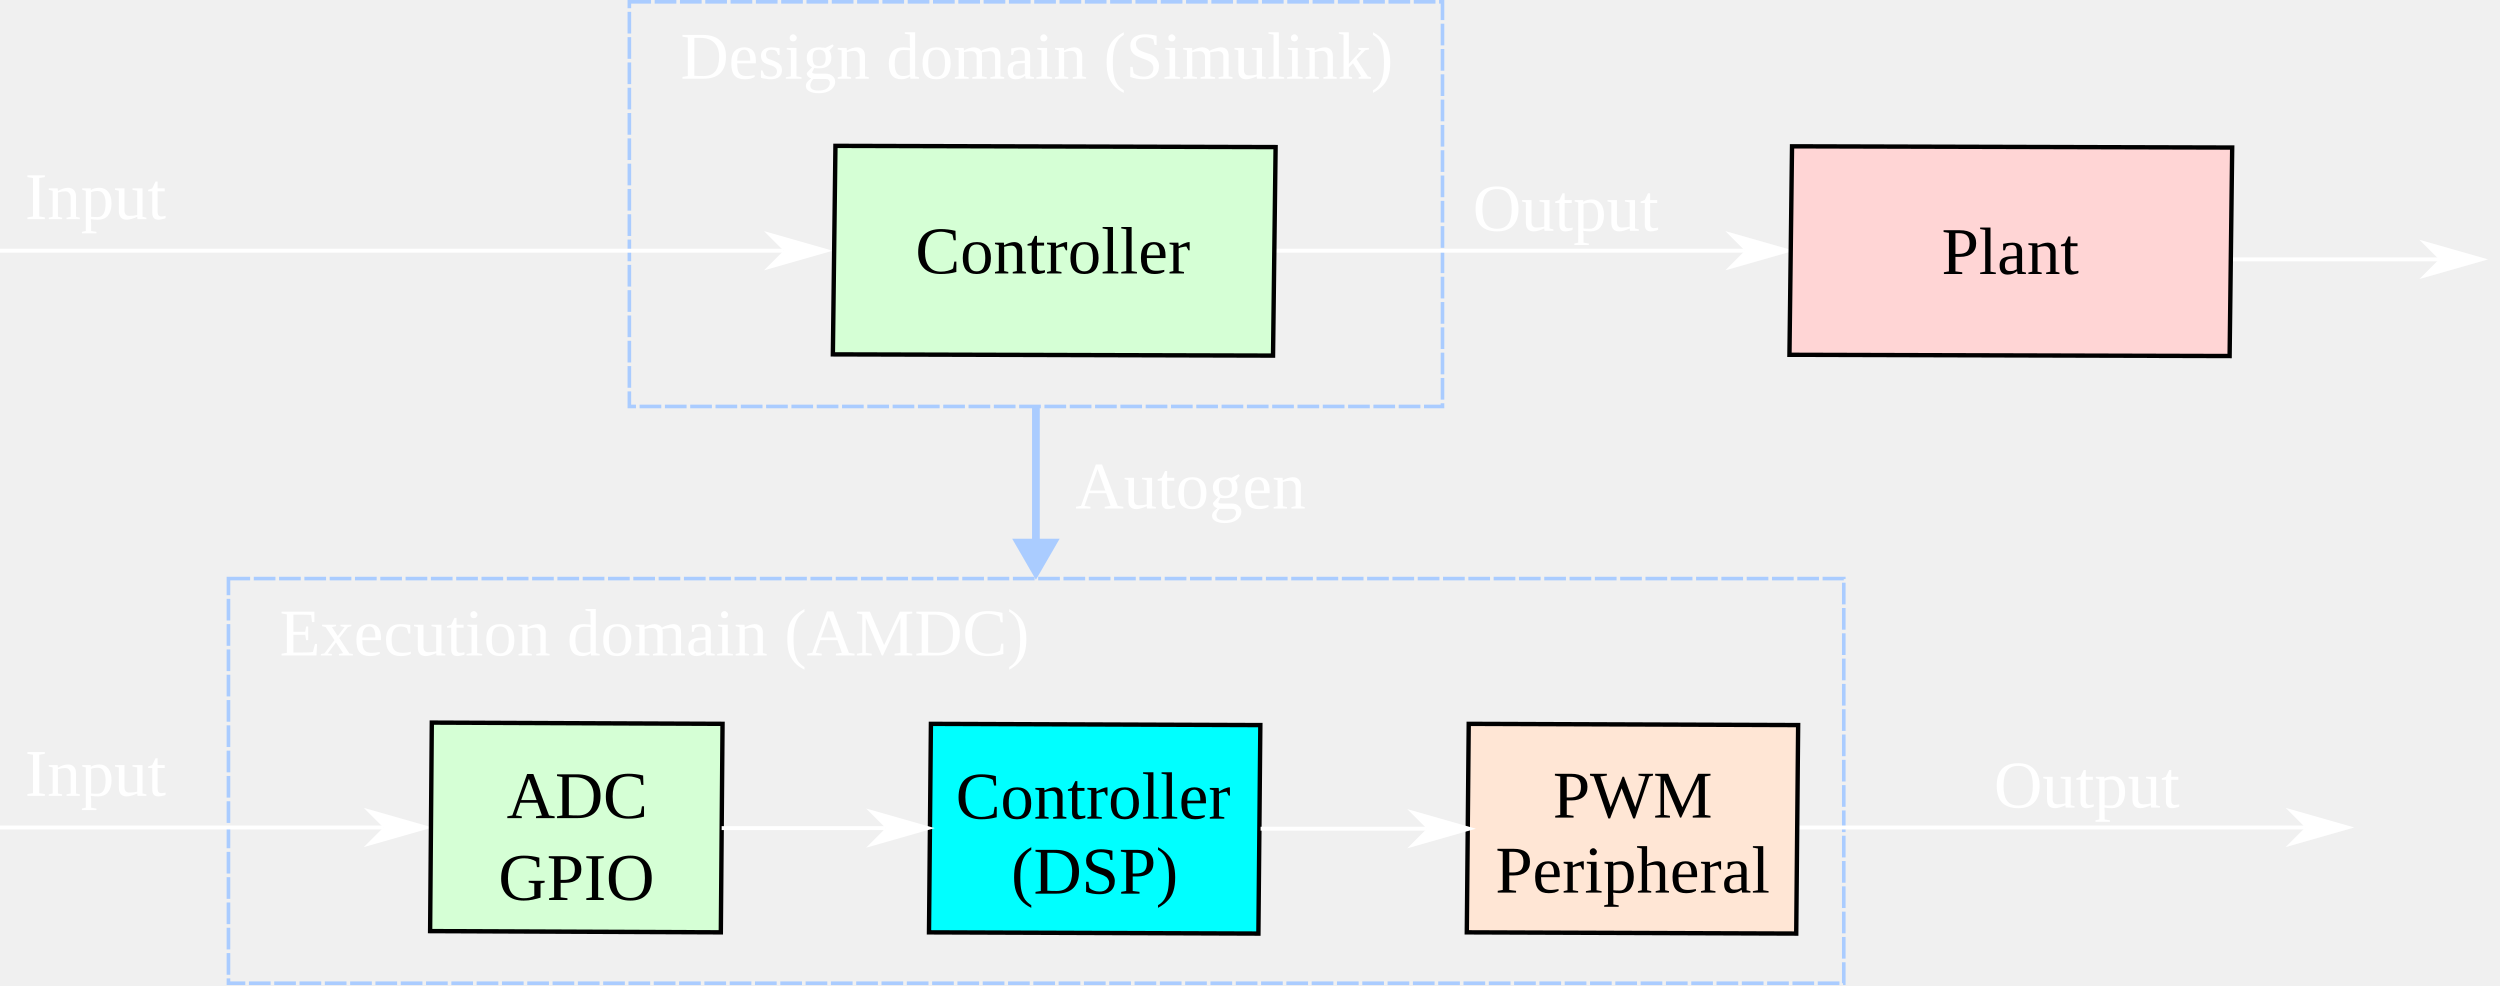
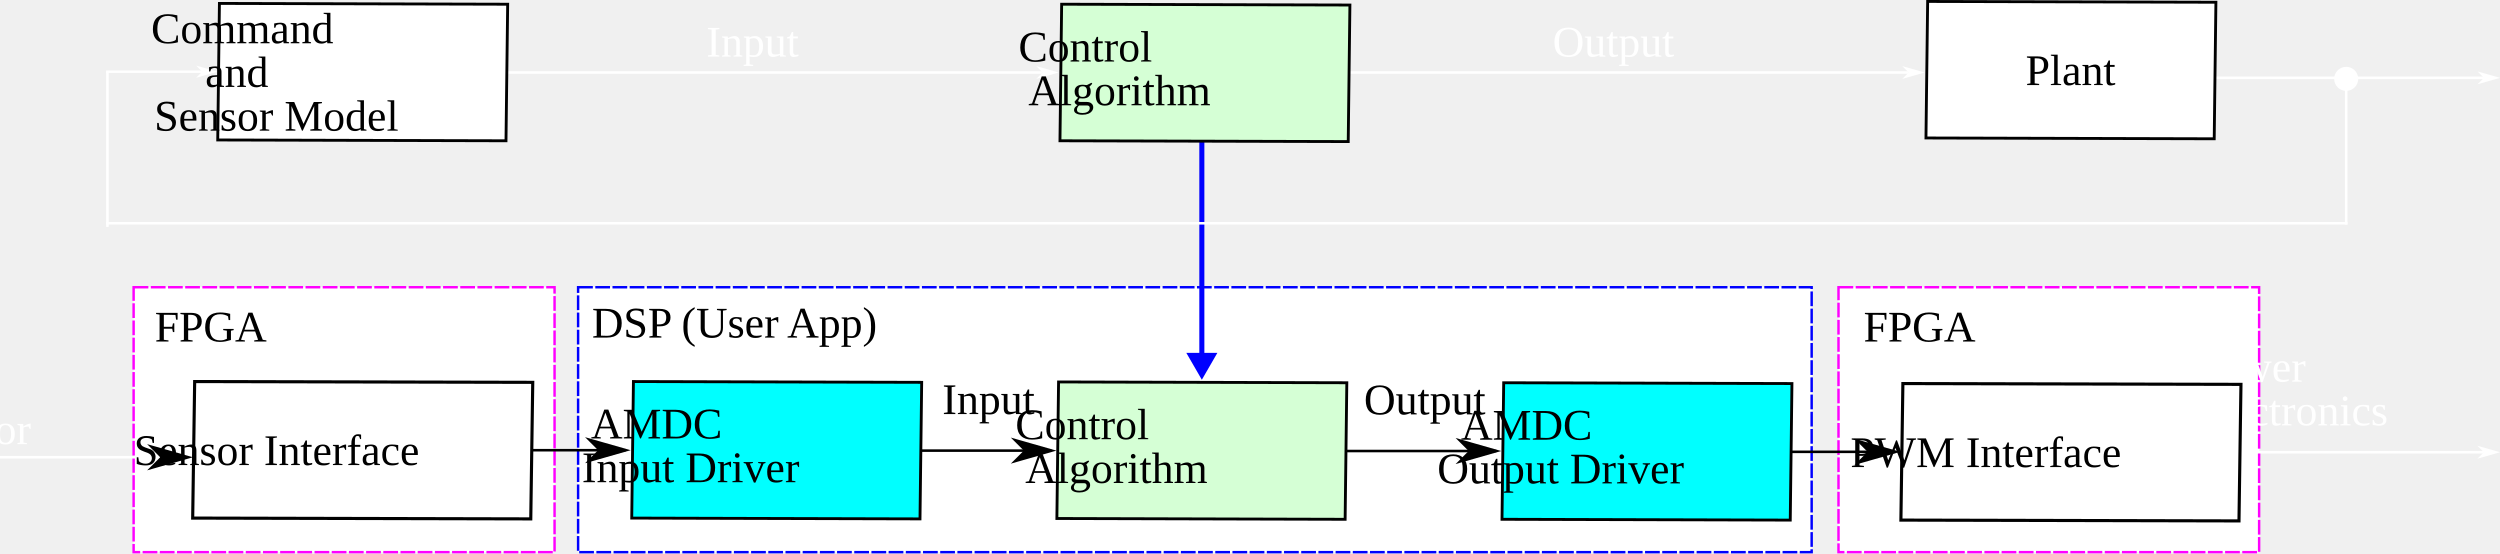
- <svg xmlns="http://www.w3.org/2000/svg" width="131.996mm" height="52.008mm" viewBox="0 0 131.996 52.008" version="1.1" id="svg8">
+ <svg xmlns="http://www.w3.org/2000/svg" width="201.557mm" height="44.615mm" viewBox="0 0 201.557 44.615" version="1.1" id="svg8">
  <defs id="defs2">
-     <marker style="overflow:visible" id="marker1" refX="0" refY="0" orient="auto-start-reverse" markerWidth="2" markerHeight="2" viewBox="0 0 1 1" preserveAspectRatio="xMidYMid">
+     <marker style="overflow:visible" id="marker5" refX="0" refY="0" orient="auto-start-reverse" markerWidth="1" markerHeight="1" viewBox="0 0 1 1" preserveAspectRatio="xMidYMid">
+       <path style="fill:context-stroke;fill-rule:evenodd;stroke:none" d="M 0,0 5,-5 -12.5,0 5,5 Z" transform="scale(-0.5)" id="path5" />
+     </marker>
+     <marker style="overflow:visible" id="marker4" refX="0" refY="0" orient="auto-start-reverse" markerWidth="1" markerHeight="1" viewBox="0 0 1 1" preserveAspectRatio="xMidYMid">
+       <path style="fill:context-stroke;fill-rule:evenodd;stroke:none" d="M 0,0 5,-5 -12.5,0 5,5 Z" transform="scale(-0.5)" id="path4" />
+     </marker>
+     <marker style="overflow:visible" id="marker3" refX="0" refY="0" orient="auto-start-reverse" markerWidth="1" markerHeight="1" viewBox="0 0 1 1" preserveAspectRatio="xMidYMid">
+       <path style="fill:context-stroke;fill-rule:evenodd;stroke:none" d="M 0,0 5,-5 -12.5,0 5,5 Z" transform="scale(-0.5)" id="path3" />
+     </marker>
+     <marker style="overflow:visible" id="marker1" refX="0" refY="0" orient="auto-start-reverse" markerWidth="1" markerHeight="1" viewBox="0 0 1 1" preserveAspectRatio="xMidYMid">
      <path style="fill:context-stroke;fill-rule:evenodd;stroke:none" d="M 0,0 5,-5 -12.5,0 5,5 Z" transform="scale(-0.5)" id="path1" />
    </marker>
-     <marker style="overflow:visible" id="DartArrow" refX="0" refY="0" orient="auto-start-reverse" markerWidth="2" markerHeight="2" viewBox="0 0 1 1" preserveAspectRatio="xMidYMid">
+     <marker style="overflow:visible" id="DartArrow" refX="0" refY="0" orient="auto-start-reverse" markerWidth="1" markerHeight="1" viewBox="0 0 1 1" preserveAspectRatio="xMidYMid">
      <path style="fill:context-stroke;fill-rule:evenodd;stroke:none" d="M 0,0 5,-5 -12.5,0 5,5 Z" transform="scale(-0.5)" id="path6" />
    </marker>
    <marker style="overflow:visible" id="Triangle" refX="0" refY="0" orient="auto-start-reverse" markerWidth="1" markerHeight="1" viewBox="0 0 1 1" preserveAspectRatio="xMidYMid">
      <path transform="scale(0.5)" style="fill:context-stroke;fill-rule:evenodd;stroke:context-stroke;stroke-width:1pt" d="M 5.77,0 -2.88,5 V -5 Z" id="path135" />
    </marker>
+     <marker orient="auto" refY="0" refX="0" id="Arrow1Lend-1-9" style="overflow:visible">
+       <path id="path856-9-0" d="M 0,0 5,-5 -12.5,0 5,5 Z" style="fill:#000000;fill-opacity:1;fill-rule:evenodd;stroke:#000000;stroke-width:1pt;stroke-opacity:1" transform="matrix(-0.8,0,0,-0.8,-10,0)" />
+     </marker>
+     <marker orient="auto" refY="0" refX="0" id="Arrow1Lend-5-5" style="overflow:visible">
+       <path id="path856-0-9" d="M 0,0 5,-5 -12.5,0 5,5 Z" style="fill:#000000;fill-opacity:1;fill-rule:evenodd;stroke:#000000;stroke-width:1pt;stroke-opacity:1" transform="matrix(-0.8,0,0,-0.8,-10,0)" />
+     </marker>
+     <marker orient="auto" refY="0" refX="0" id="Arrow1Lend-5-5-7" style="overflow:visible">
+       <path id="path856-0-9-5" d="M 0,0 5,-5 -12.5,0 5,5 Z" style="fill:#000000;fill-opacity:1;fill-rule:evenodd;stroke:#000000;stroke-width:1pt;stroke-opacity:1" transform="matrix(-0.8,0,0,-0.8,-10,0)" />
+     </marker>
+     <marker orient="auto" refY="0" refX="0" id="Arrow1Lend-8" style="overflow:visible">
+       <path id="path856-7" d="M 0,0 5,-5 -12.5,0 5,5 Z" style="fill:#000000;fill-opacity:1;fill-rule:evenodd;stroke:#000000;stroke-width:1pt;stroke-opacity:1" transform="matrix(-0.8,0,0,-0.8,-10,0)" />
+     </marker>
+     <marker orient="auto" refY="0" refX="0" id="Arrow1Lend-8-7-4" style="overflow:visible">
+       <path id="path856-7-7-8" d="M 0,0 5,-5 -12.5,0 5,5 Z" style="fill:#000000;fill-opacity:1;fill-rule:evenodd;stroke:#000000;stroke-width:1pt;stroke-opacity:1" transform="matrix(-0.8,0,0,-0.8,-10,0)" />
+     </marker>
  </defs>
-   <g id="layer1" transform="translate(3.357228,-14.76235)">
-     <rect id="rect10-1" width="42.932" height="21.365" x="29.872" y="14.858" style="fill:none;stroke:#aaccff;stroke-width:0.191;stroke-miterlimit:4;stroke-dasharray:1.145, 0.191;stroke-dashoffset:0" />
-     <path style="fill:#ffffff;stroke:#ffffff;stroke-width:0.207;stroke-linecap:butt;stroke-linejoin:miter;stroke-miterlimit:4;stroke-dasharray:none;stroke-opacity:1;marker-end:url(#marker1)" d="M 63.923,28 H 88.773" id="path46" />
-     <path style="fill:#ffffff;stroke:#ffffff;stroke-width:0.207;stroke-linecap:butt;stroke-linejoin:miter;stroke-miterlimit:4;stroke-dasharray:none;stroke-opacity:1;marker-end:url(#marker1)" d="m 114.079,28.458 h 11.341" id="path46-8" />
-     <path style="fill:#ffffff;stroke:#ffffff;stroke-width:0.207;stroke-linecap:butt;stroke-linejoin:miter;stroke-miterlimit:4;stroke-dasharray:none;stroke-opacity:1;marker-end:url(#DartArrow)" d="M -3.357,28 H 38.016" id="path46-6" />
-     <text xml:space="preserve" style="font-style:normal;font-weight:normal;font-size:10.583px;line-height:1.25;font-family:sans-serif;letter-spacing:0px;word-spacing:0px;fill:#ffffff;fill-opacity:1;stroke:none;stroke-width:0.265" x="32.566" y="18.918" id="text1263">
-       <tspan id="tspan1261" x="32.566" y="18.918" style="font-style:normal;font-variant:normal;font-weight:normal;font-stretch:normal;font-size:3.528px;font-family:'Times New Roman';-inkscape-font-specification:'Times New Roman, Normal';font-variant-ligatures:normal;font-variant-caps:normal;font-variant-numeric:normal;font-variant-east-asian:normal;stroke-width:0.265;fill:#ffffff">Design domain (Simulink)</tspan>
+   <g id="layer1" transform="translate(45.31512,-22.15494)">
+     <path style="fill:none;stroke:#ffffff;stroke-width:0.206;stroke-linecap:butt;stroke-linejoin:miter;stroke-miterlimit:4;stroke-dasharray:none;stroke-opacity:1;marker-end:url(#marker3)" d="M 63.451,28 H 108.565" id="path46" />
+     <path style="fill:none;stroke:#ffffff;stroke-width:0.206;stroke-linecap:butt;stroke-linejoin:miter;stroke-miterlimit:4;stroke-dasharray:none;stroke-opacity:1;marker-end:url(#marker4)" d="M -4.467,28 H 38.749" id="path46-3" />
+     <path style="fill:none;stroke:#ffffff;stroke-width:0.207;stroke-linecap:butt;stroke-linejoin:miter;stroke-miterlimit:4;stroke-dasharray:none;stroke-opacity:1;marker-end:url(#marker1)" d="m 133.261,28.431 h 21.684" id="path46-8" />
+     <path style="fill:none;stroke:#ffffff;stroke-width:0.207;stroke-linecap:butt;stroke-linejoin:miter;stroke-miterlimit:4;stroke-dasharray:none;stroke-opacity:1" d="M 143.841,29.351 V 40.259" id="path46-8-46" />
+     <path style="fill:none;stroke:#ffffff;stroke-width:0.207;stroke-linecap:butt;stroke-linejoin:miter;stroke-miterlimit:4;stroke-dasharray:none;stroke-opacity:1" d="M -36.655,27.935 V 40.448" id="path46-8-46-9" />
+     <path style="fill:none;stroke:#ffffff;stroke-width:0.196;stroke-linecap:butt;stroke-linejoin:miter;stroke-miterlimit:4;stroke-dasharray:none;stroke-opacity:1;marker-end:url(#marker5)" d="m -36.758,27.935 h 7.747" id="path46-8-6" />
+     <rect transform="matrix(-0.01235473,0.9999237,-0.9999961,-0.00280529,0,0)" y="-133.609" x="21.963" height="23.24" width="11.009" id="rect1587-0-2-0" style="fill:#ffffff;stroke:#000000;stroke-width:0.232;stroke-miterlimit:4;stroke-dasharray:none" />
+     <text xml:space="preserve" style="font-style:normal;font-weight:normal;font-size:10.583px;line-height:1.25;font-family:sans-serif;letter-spacing:0px;word-spacing:0px;fill:#000000;fill-opacity:1;stroke:none;stroke-width:0.265" x="117.991" y="29.016" id="text1263-1-8-2">
+       <tspan id="tspan1261-1-7-7" x="117.991" y="29.016" style="font-style:normal;font-variant:normal;font-weight:normal;font-stretch:normal;font-size:3.528px;font-family:'Times New Roman';-inkscape-font-specification:'Times New Roman, Normal';font-variant-ligatures:normal;font-variant-caps:normal;font-variant-numeric:normal;font-variant-east-asian:normal;stroke-width:0.265">Plant</tspan>
    </text>
-     <text xml:space="preserve" style="font-style:normal;font-weight:normal;font-size:10.583px;line-height:1.25;font-family:sans-serif;letter-spacing:0px;word-spacing:0px;fill:#ffffff;fill-opacity:1;stroke:none;stroke-width:0.265" x="-2.036" y="26.331" id="text1263-1">
-       <tspan id="tspan1261-1" x="-2.036" y="26.331" style="font-style:normal;font-variant:normal;font-weight:normal;font-stretch:normal;font-size:3.528px;font-family:'Times New Roman';-inkscape-font-specification:'Times New Roman, Normal';font-variant-ligatures:normal;font-variant-caps:normal;font-variant-numeric:normal;font-variant-east-asian:normal;stroke-width:0.265;fill:#ffffff">Input</tspan>
+     <text xml:space="preserve" style="font-style:normal;font-weight:normal;font-size:10.583px;line-height:1.25;font-family:sans-serif;letter-spacing:0px;word-spacing:0px;fill:#ffffff;fill-opacity:1;stroke:none;stroke-width:0.265" x="79.867" y="26.723" id="text1263-1-9">
+       <tspan id="tspan1261-1-3" x="79.867" y="26.723" style="font-style:normal;font-variant:normal;font-weight:normal;font-stretch:normal;font-size:3.528px;font-family:'Times New Roman';-inkscape-font-specification:'Times New Roman, Normal';font-variant-ligatures:normal;font-variant-caps:normal;font-variant-numeric:normal;font-variant-east-asian:normal;fill:#ffffff;fill-opacity:1;stroke-width:0.265">Output</tspan>
    </text>
-     <rect style="fill:#d5ffd5;stroke:#000000;stroke-width:0.232;stroke-miterlimit:4;stroke-dasharray:none" id="rect1587-0-2" width="11.01" height="23.24" x="22.35" y="-64.269" transform="matrix(-0.01235372,0.9999237,-0.9999961,-0.00280551,0,0)" />
-     <text xml:space="preserve" style="font-style:normal;font-weight:normal;font-size:10.583px;line-height:1.25;font-family:sans-serif;letter-spacing:0px;word-spacing:0px;fill:#000000;fill-opacity:1;stroke:none;stroke-width:0.265" x="44.979" y="29.198" id="text1263-1-8">
-       <tspan id="tspan1261-1-7" x="44.979" y="29.198" style="font-style:normal;font-variant:normal;font-weight:normal;font-stretch:normal;font-size:3.528px;font-family:'Times New Roman';-inkscape-font-specification:'Times New Roman, Normal';font-variant-ligatures:normal;font-variant-caps:normal;font-variant-numeric:normal;font-variant-east-asian:normal;stroke-width:0.265">Controller</tspan>
+     <text xml:space="preserve" style="font-style:normal;font-weight:normal;font-size:10.583px;line-height:1.25;font-family:sans-serif;letter-spacing:0px;word-spacing:0px;fill:#ffffff;fill-opacity:1;stroke:none;stroke-width:0.265" x="11.635" y="26.717" id="text1263-1-9-3">
+       <tspan id="tspan1261-1-3-8" x="11.635" y="26.717" style="font-style:normal;font-variant:normal;font-weight:normal;font-stretch:normal;font-size:3.528px;font-family:'Times New Roman';-inkscape-font-specification:'Times New Roman, Normal';font-variant-ligatures:normal;font-variant-caps:normal;font-variant-numeric:normal;font-variant-east-asian:normal;fill:#ffffff;fill-opacity:1;stroke-width:0.265">Input</tspan>
    </text>
-     <rect transform="matrix(-0.01235473,0.9999237,-0.9999961,-0.00280529,0,0)" y="-114.774" x="22.232" height="23.24" width="11.009" id="rect1587-0-2-0" style="fill:#ffd5d5;stroke:#000000;stroke-width:0.232;stroke-miterlimit:4;stroke-dasharray:none" />
-     <text xml:space="preserve" style="font-style:normal;font-weight:normal;font-size:10.583px;line-height:1.25;font-family:sans-serif;letter-spacing:0px;word-spacing:0px;fill:#000000;fill-opacity:1;stroke:none;stroke-width:0.265" x="99.153" y="29.232" id="text1263-1-8-2">
-       <tspan id="tspan1261-1-7-7" x="99.153" y="29.232" style="font-style:normal;font-variant:normal;font-weight:normal;font-stretch:normal;font-size:3.528px;font-family:'Times New Roman';-inkscape-font-specification:'Times New Roman, Normal';font-variant-ligatures:normal;font-variant-caps:normal;font-variant-numeric:normal;font-variant-east-asian:normal;stroke-width:0.265">Plant</tspan>
+     <rect id="rect10-1-6" width="99.453" height="21.358" x="1.293" y="45.313" style="fill:#ffffff;stroke:#0000ff;stroke-width:0.198;stroke-miterlimit:4;stroke-dasharray:1.188, 0.198;stroke-dashoffset:0" />
+     <rect id="rect10-1-6-9" width="33.937" height="21.358" x="-34.542" y="45.313" style="fill:#ffffff;stroke:#ff00ff;stroke-width:0.198;stroke-miterlimit:4;stroke-dasharray:1.188, 0.198;stroke-dashoffset:0" />
+     <rect id="rect10-1-6-9-6" width="33.912" height="21.358" x="102.91" y="45.313" style="fill:#ffffff;stroke:#ff00ff;stroke-width:0.198;stroke-miterlimit:4;stroke-dasharray:1.188, 0.198;stroke-dashoffset:0" />
+     <path style="fill:none;stroke:#000000;stroke-width:0.208;stroke-linecap:butt;stroke-linejoin:miter;stroke-miterlimit:4;stroke-dasharray:none;stroke-opacity:1;marker-end:url(#Arrow1Lend-8)" d="M 93.796,58.583 H 107.491" id="path46-2" />
+     <path style="fill:none;stroke:#ffffff;stroke-width:0.208;stroke-linecap:butt;stroke-linejoin:miter;stroke-miterlimit:4;stroke-dasharray:none;stroke-opacity:1;marker-end:url(#DartArrow)" d="m 135.402,58.615 h 19.54" id="path46-2-3" />
+     <path style="fill:none;stroke:#ffffff;stroke-width:0.208;stroke-linecap:butt;stroke-linejoin:miter;stroke-miterlimit:4;stroke-dasharray:none;stroke-opacity:1;marker-end:url(#Arrow1Lend-8-7-4)" d="m -45.315,59.02 h 15.154" id="path46-2-3-5" />
+     <path style="fill:none;stroke:#000000;stroke-width:0.207;stroke-linecap:butt;stroke-linejoin:miter;stroke-miterlimit:4;stroke-dasharray:none;stroke-opacity:1;marker-end:url(#Arrow1Lend-1-9)" d="M -17.116,58.452 H 5.13" id="path46-6-9" />
+     <text xml:space="preserve" style="font-style:normal;font-weight:normal;font-size:10.583px;line-height:1.25;font-family:sans-serif;letter-spacing:0px;word-spacing:0px;fill:#000000;fill-opacity:1;stroke:none;stroke-width:0.265" x="2.403" y="49.37" id="text1263-3">
+       <tspan id="tspan1261-4" x="2.403" y="49.37" style="font-style:normal;font-variant:normal;font-weight:normal;font-stretch:normal;font-size:3.528px;font-family:'Times New Roman';-inkscape-font-specification:'Times New Roman, Normal';font-variant-ligatures:normal;font-variant-caps:normal;font-variant-numeric:normal;font-variant-east-asian:normal;stroke-width:0.265">DSP (User App)</tspan>
    </text>
-     <text xml:space="preserve" style="font-style:normal;font-weight:normal;font-size:10.583px;line-height:1.25;font-family:sans-serif;letter-spacing:0px;word-spacing:0px;fill:#ffffff;fill-opacity:1;stroke:none;stroke-width:0.265" x="74.41" y="26.951" id="text1263-1-9">
-       <tspan id="tspan1261-1-3" x="74.41" y="26.951" style="font-style:normal;font-variant:normal;font-weight:normal;font-stretch:normal;font-size:3.528px;font-family:'Times New Roman';-inkscape-font-specification:'Times New Roman, Normal';font-variant-ligatures:normal;font-variant-caps:normal;font-variant-numeric:normal;font-variant-east-asian:normal;stroke-width:0.265;fill:#ffffff">Output</tspan>
+     <text xml:space="preserve" style="font-style:normal;font-weight:normal;font-size:10.583px;line-height:1.25;font-family:sans-serif;letter-spacing:0px;word-spacing:0px;fill:#000000;fill-opacity:1;stroke:none;stroke-width:0.265" x="-32.841" y="49.69" id="text1263-1-4">
+       <tspan id="tspan1261-1-6" x="-32.841" y="49.69" style="font-style:normal;font-variant:normal;font-weight:normal;font-stretch:normal;font-size:3.528px;font-family:'Times New Roman';-inkscape-font-specification:'Times New Roman, Normal';font-variant-ligatures:normal;font-variant-caps:normal;font-variant-numeric:normal;font-variant-east-asian:normal;stroke-width:0.265">FPGA</tspan>
    </text>
-     <text xml:space="preserve" style="font-style:normal;font-weight:normal;font-size:10.583px;line-height:1.25;font-family:sans-serif;letter-spacing:0px;word-spacing:0px;fill:#ffffff;fill-opacity:1;stroke:none;stroke-width:0.265" x="53.421" y="41.612" id="text1263-1-9-0">
-       <tspan id="tspan1261-1-3-7" x="53.421" y="41.612" style="font-style:normal;font-variant:normal;font-weight:normal;font-stretch:normal;font-size:3.528px;font-family:'Times New Roman';-inkscape-font-specification:'Times New Roman, Normal';font-variant-ligatures:normal;font-variant-caps:normal;font-variant-numeric:normal;font-variant-east-asian:normal;stroke-width:0.265;fill:#ffffff">Autogen</tspan>
+     <text xml:space="preserve" style="font-style:normal;font-weight:normal;font-size:10.583px;line-height:1.25;font-family:sans-serif;letter-spacing:0px;word-spacing:0px;fill:#000000;fill-opacity:1;stroke:none;stroke-width:0.265" x="104.928" y="49.69" id="text1263-1-4-0">
+       <tspan id="tspan1261-1-6-2" x="104.928" y="49.69" style="font-style:normal;font-variant:normal;font-weight:normal;font-stretch:normal;font-size:3.528px;font-family:'Times New Roman';-inkscape-font-specification:'Times New Roman, Normal';font-variant-ligatures:normal;font-variant-caps:normal;font-variant-numeric:normal;font-variant-east-asian:normal;stroke-width:0.265">FPGA</tspan>
    </text>
-     <rect id="rect10-1-6" width="85.286" height="21.365" x="8.705" y="45.31" style="fill:none;stroke:#aaccff;stroke-width:0.191;stroke-miterlimit:4;stroke-dasharray:1.145, 0.191;stroke-dashoffset:0" />
-     <path style="fill:#ffffff;stroke:#ffffff;stroke-width:0.207;stroke-linecap:butt;stroke-linejoin:miter;stroke-miterlimit:4;stroke-dasharray:none;stroke-opacity:1;marker-end:url(#marker1)" d="M 91.44,58.452 H 118.356" id="path46-13" />
-     <path style="fill:#ffffff;stroke:#ffffff;stroke-width:0.207;stroke-linecap:butt;stroke-linejoin:miter;stroke-miterlimit:4;stroke-dasharray:none;stroke-opacity:1;marker-end:url(#marker1)" d="M -3.357,58.452 H 16.885" id="path46-6-9" />
-     <text xml:space="preserve" style="font-style:normal;font-weight:normal;font-size:10.583px;line-height:1.25;font-family:sans-serif;letter-spacing:0px;word-spacing:0px;fill:#ffffff;fill-opacity:1;stroke:none;stroke-width:0.265" x="11.399" y="49.37" id="text1263-3">
-       <tspan id="tspan1261-4" x="11.399" y="49.37" style="font-style:normal;font-variant:normal;font-weight:normal;font-stretch:normal;font-size:3.528px;font-family:'Times New Roman';-inkscape-font-specification:'Times New Roman, Normal';font-variant-ligatures:normal;font-variant-caps:normal;font-variant-numeric:normal;font-variant-east-asian:normal;stroke-width:0.265;fill:#ffffff">Execution domain (AMDC)</tspan>
+     <text xml:space="preserve" style="font-style:normal;font-weight:normal;font-size:10.583px;line-height:1.25;font-family:sans-serif;letter-spacing:0px;word-spacing:0px;fill:#000000;fill-opacity:1;stroke:none;stroke-width:0.265" x="64.656" y="55.566" id="text1263-1-9-6">
+       <tspan id="tspan1261-1-3-3" x="64.656" y="55.566" style="font-style:normal;font-variant:normal;font-weight:normal;font-stretch:normal;font-size:3.528px;font-family:'Times New Roman';-inkscape-font-specification:'Times New Roman, Normal';font-variant-ligatures:normal;font-variant-caps:normal;font-variant-numeric:normal;font-variant-east-asian:normal;stroke-width:0.265">Output</tspan>
    </text>
-     <text xml:space="preserve" style="font-style:normal;font-weight:normal;font-size:10.583px;line-height:1.25;font-family:sans-serif;letter-spacing:0px;word-spacing:0px;fill:#ffffff;fill-opacity:1;stroke:none;stroke-width:0.265" x="-2.036" y="56.783" id="text1263-1-4">
-       <tspan id="tspan1261-1-6" x="-2.036" y="56.783" style="font-style:normal;font-variant:normal;font-weight:normal;font-stretch:normal;font-size:3.528px;font-family:'Times New Roman';-inkscape-font-specification:'Times New Roman, Normal';font-variant-ligatures:normal;font-variant-caps:normal;font-variant-numeric:normal;font-variant-east-asian:normal;stroke-width:0.265;fill:#ffffff">Input</tspan>
+     <text xml:space="preserve" style="font-style:normal;font-weight:normal;font-size:10.583px;line-height:1.411px;font-family:sans-serif;letter-spacing:0px;word-spacing:0px;fill:#ffffff;fill-opacity:1;stroke:none;stroke-width:0.265;stroke-dasharray:none" x="146.151" y="52.924" id="text1263-1-9-6-3">
+       <tspan style="font-style:normal;font-variant:normal;font-weight:normal;font-stretch:normal;font-size:3.528px;line-height:1.411px;font-family:'Times New Roman';-inkscape-font-specification:'Times New Roman, Normal';font-variant-ligatures:normal;font-variant-caps:normal;font-variant-numeric:normal;font-variant-east-asian:normal;text-align:center;text-anchor:middle;fill:#ffffff;fill-opacity:1;stroke-width:0.265;stroke-dasharray:none" id="tspan15" x="146.151" y="52.924">Power </tspan>
+       <tspan x="146.151" y="56.45" style="font-style:normal;font-variant:normal;font-weight:normal;font-stretch:normal;font-size:3.528px;line-height:1.411px;font-family:'Times New Roman';-inkscape-font-specification:'Times New Roman, Normal';font-variant-ligatures:normal;font-variant-caps:normal;font-variant-numeric:normal;font-variant-east-asian:normal;text-align:center;text-anchor:middle;fill:#ffffff;fill-opacity:1;stroke-width:0.265;stroke-dasharray:none" id="tspan14">Electronics</tspan>
    </text>
-     <g id="g2" transform="translate(-21.16667)">
-       <rect style="fill:#d5ffd5;stroke:#000000;stroke-width:0.232;stroke-miterlimit:4;stroke-dasharray:none" id="rect1587-0-2-06" width="11.009" height="15.35" x="52.742" y="-56.389" transform="matrix(-0.00815958,0.9999667,-0.999991,-0.00424774,0,0)" />
-       <text xml:space="preserve" style="font-style:normal;font-weight:normal;font-size:10.583px;line-height:1.25;font-family:sans-serif;letter-spacing:0px;word-spacing:0px;fill:#000000;fill-opacity:1;stroke:none;stroke-width:0.265" x="44.561" y="57.957" id="text1263-1-8-6">
-         <tspan id="tspan1261-1-7-1" x="44.561" y="57.957" style="font-style:normal;font-variant:normal;font-weight:normal;font-stretch:normal;font-size:3.528px;font-family:'Times New Roman';-inkscape-font-specification:'Times New Roman, Normal';font-variant-ligatures:normal;font-variant-caps:normal;font-variant-numeric:normal;font-variant-east-asian:normal;stroke-width:0.265">ADC</tspan>
-       </text>
-       <text xml:space="preserve" style="font-style:normal;font-weight:normal;font-size:10.583px;line-height:1.25;font-family:sans-serif;letter-spacing:0px;word-spacing:0px;fill:#000000;fill-opacity:1;stroke:none;stroke-width:0.265" x="44.128" y="62.28" id="text1263-1-8-6-8">
-         <tspan id="tspan1261-1-7-1-8" x="44.128" y="62.28" style="font-style:normal;font-variant:normal;font-weight:normal;font-stretch:normal;font-size:3.528px;font-family:'Times New Roman';-inkscape-font-specification:'Times New Roman, Normal';font-variant-ligatures:normal;font-variant-caps:normal;font-variant-numeric:normal;font-variant-east-asian:normal;stroke-width:0.265">GPIO</tspan>
-       </text>
-     </g>
-     <g id="g3" transform="translate(-24.86459)">
-       <rect style="fill:#00ffff;stroke:#000000;stroke-width:0.232;stroke-miterlimit:4;stroke-dasharray:none" id="rect1587-0-2-06-7" width="11.009" height="17.393" x="52.716" y="-88.539" transform="matrix(-0.0092457,0.9999573,-0.999993,-0.00374872,0,0)" />
-       <text xml:space="preserve" style="font-style:normal;font-weight:normal;font-size:10.583px;line-height:1.25;font-family:sans-serif;letter-spacing:0px;word-spacing:0px;fill:#000000;fill-opacity:1;stroke:none;stroke-width:0.265" x="71.978" y="57.987" id="text1263-1-8-6-3">
-         <tspan x="71.978" y="57.987" style="font-style:normal;font-variant:normal;font-weight:normal;font-stretch:normal;font-size:3.528px;font-family:'Times New Roman';-inkscape-font-specification:'Times New Roman, Normal';font-variant-ligatures:normal;font-variant-caps:normal;font-variant-numeric:normal;font-variant-east-asian:normal;stroke-width:0.265" id="tspan1">Controller</tspan>
-       </text>
-       <text xml:space="preserve" style="font-style:normal;font-weight:normal;font-size:10.583px;line-height:1.25;font-family:sans-serif;letter-spacing:0px;word-spacing:0px;fill:#000000;fill-opacity:1;stroke:none;stroke-width:0.265" x="74.893" y="61.946" id="text1263-1-8-6-3-2">
-         <tspan x="74.893" y="61.946" style="font-style:normal;font-variant:normal;font-weight:normal;font-stretch:normal;font-size:3.528px;font-family:'Times New Roman';-inkscape-font-specification:'Times New Roman, Normal';font-variant-ligatures:normal;font-variant-caps:normal;font-variant-numeric:normal;font-variant-east-asian:normal;stroke-width:0.265" id="tspan1-0">(DSP)</tspan>
-       </text>
-     </g>
-     <g id="g4" transform="translate(-21.16667)">
-       <rect style="fill:#ffe6d5;stroke:#000000;stroke-width:0.232;stroke-miterlimit:4;stroke-dasharray:none" id="rect1587-0-2-06-7-6" width="11.009" height="17.393" x="52.623" y="-113.236" transform="matrix(-0.0092457,0.9999573,-0.999993,-0.00374872,0,0)" />
-       <text xml:space="preserve" style="font-style:normal;font-weight:normal;font-size:10.583px;line-height:1.25;font-family:sans-serif;letter-spacing:0px;word-spacing:0px;fill:#000000;fill-opacity:1;stroke:none;stroke-width:0.265" x="99.795" y="57.93" id="text1263-1-8-6-3-0">
-         <tspan x="99.795" y="57.93" style="font-style:normal;font-variant:normal;font-weight:normal;font-stretch:normal;font-size:3.528px;font-family:'Times New Roman';-inkscape-font-specification:'Times New Roman, Normal';font-variant-ligatures:normal;font-variant-caps:normal;font-variant-numeric:normal;font-variant-east-asian:normal;stroke-width:0.265" id="tspan1-1">PWM</tspan>
-       </text>
-       <text xml:space="preserve" style="font-style:normal;font-weight:normal;font-size:10.583px;line-height:1.25;font-family:sans-serif;letter-spacing:0px;word-spacing:0px;fill:#000000;fill-opacity:1;stroke:none;stroke-width:0.265" x="96.76" y="61.889" id="text1263-1-8-6-3-2-6">
-         <tspan x="96.76" y="61.889" style="font-style:normal;font-variant:normal;font-weight:normal;font-stretch:normal;font-size:3.528px;font-family:'Times New Roman';-inkscape-font-specification:'Times New Roman, Normal';font-variant-ligatures:normal;font-variant-caps:normal;font-variant-numeric:normal;font-variant-east-asian:normal;stroke-width:0.265" id="tspan1-0-5">Peripheral</tspan>
-       </text>
-     </g>
-     <text xml:space="preserve" style="font-style:normal;font-weight:normal;font-size:10.583px;line-height:1.25;font-family:sans-serif;letter-spacing:0px;word-spacing:0px;fill:#ffffff;fill-opacity:1;stroke:none;stroke-width:0.265" x="101.926" y="57.403" id="text1263-1-9-6">
-       <tspan id="tspan1261-1-3-3" x="101.926" y="57.403" style="font-style:normal;font-variant:normal;font-weight:normal;font-stretch:normal;font-size:3.528px;font-family:'Times New Roman';-inkscape-font-specification:'Times New Roman, Normal';font-variant-ligatures:normal;font-variant-caps:normal;font-variant-numeric:normal;font-variant-east-asian:normal;stroke-width:0.265;fill:#ffffff">Output</tspan>
+     <text xml:space="preserve" style="font-style:normal;font-weight:normal;font-size:10.583px;line-height:1.411px;font-family:sans-serif;letter-spacing:0px;word-spacing:0px;fill:#ffffff;fill-opacity:1;stroke:none;stroke-width:0.265" x="-40.734" y="57.962" id="text1263-1-9-6-3-6">
+       <tspan x="-40.734" y="57.962" style="font-style:normal;font-variant:normal;font-weight:normal;font-stretch:normal;font-size:3.528px;line-height:1.411px;font-family:'Times New Roman';-inkscape-font-specification:'Times New Roman, Normal';font-variant-ligatures:normal;font-variant-caps:normal;font-variant-numeric:normal;font-variant-east-asian:normal;text-align:center;text-anchor:middle;fill:#ffffff;fill-opacity:1;stroke-width:0.265" id="tspan14-2">Sensor</tspan>
    </text>
-     <path style="fill:#ffffff;stroke:#ffffff;stroke-width:0.207;stroke-linecap:butt;stroke-linejoin:miter;stroke-miterlimit:4;stroke-dasharray:none;stroke-opacity:1;marker-end:url(#marker1)" d="m 34.746,58.485 h 8.659" id="path46-8-4" />
-     <path style="fill:none;stroke:#aaccff;stroke-width:0.407;stroke-linecap:butt;stroke-linejoin:miter;stroke-miterlimit:4;stroke-dasharray:none;stroke-opacity:1;marker-end:url(#Triangle)" d="m 51.337,36.223 v 7.706" id="path46-8-4-14" />
-     <path style="fill:#ffffff;stroke:#ffffff;stroke-width:0.207;stroke-linecap:butt;stroke-linejoin:miter;stroke-miterlimit:4;stroke-dasharray:none;stroke-opacity:1;marker-end:url(#marker1)" d="m 63.201,58.517 h 8.777" id="path46-8-4-1" />
+     <path style="fill:none;stroke:#000000;stroke-width:0.207;stroke-linecap:butt;stroke-linejoin:miter;stroke-miterlimit:4;stroke-dasharray:none;stroke-opacity:1;marker-end:url(#Arrow1Lend-5-5)" d="m 28.925,58.485 h 10.53" id="path46-8-4" />
+     <path style="fill:none;stroke:#0000ff;stroke-width:0.407;stroke-linecap:butt;stroke-linejoin:miter;stroke-miterlimit:4;stroke-dasharray:none;stroke-opacity:1;marker-end:url(#Triangle)" d="M 51.581,33.179 V 51.325" id="path46-8-4-14" />
+     <path style="fill:none;stroke:#000000;stroke-width:0.207;stroke-linecap:butt;stroke-linejoin:miter;stroke-miterlimit:4;stroke-dasharray:none;stroke-opacity:1;marker-end:url(#Arrow1Lend-5-5-7)" d="M 63.201,58.517 H 75.318" id="path46-8-4-1" />
+     <rect style="fill:#ffffff;stroke:#000000;stroke-width:0.232;stroke-miterlimit:4;stroke-dasharray:none" id="rect1587-0-2-9" width="11.01" height="23.24" x="22.509" y="4.107" transform="matrix(-0.01235372,0.9999237,-0.9999961,-0.00280551,0,0)" />
+     <text xml:space="preserve" style="font-style:normal;font-weight:normal;font-size:10.583px;line-height:1.411px;font-family:sans-serif;letter-spacing:0px;word-spacing:0px;fill:#000000;fill-opacity:1;stroke:none;stroke-width:0.265" x="-16.147" y="25.64" id="text1263-1-8-8">
+       <tspan id="tspan1261-1-7-8" x="-16.147" y="25.64" style="font-style:normal;font-variant:normal;font-weight:normal;font-stretch:normal;font-size:3.528px;line-height:1.411px;font-family:'Times New Roman';-inkscape-font-specification:'Times New Roman, Normal';font-variant-ligatures:normal;font-variant-caps:normal;font-variant-numeric:normal;font-variant-east-asian:normal;text-align:center;text-anchor:middle;stroke-width:0.265">Command</tspan>
+       <tspan x="-16.147" y="29.165" style="font-style:normal;font-variant:normal;font-weight:normal;font-stretch:normal;font-size:3.528px;line-height:1.411px;font-family:'Times New Roman';-inkscape-font-specification:'Times New Roman, Normal';font-variant-ligatures:normal;font-variant-caps:normal;font-variant-numeric:normal;font-variant-east-asian:normal;text-align:center;text-anchor:middle;stroke-width:0.265" id="tspan5">and </tspan>
+       <tspan x="-16.147" y="32.691" style="font-style:normal;font-variant:normal;font-weight:normal;font-stretch:normal;font-size:3.528px;line-height:1.411px;font-family:'Times New Roman';-inkscape-font-specification:'Times New Roman, Normal';font-variant-ligatures:normal;font-variant-caps:normal;font-variant-numeric:normal;font-variant-east-asian:normal;text-align:center;text-anchor:middle;stroke-width:0.265" id="tspan6">Sensor Model</tspan>
+     </text>
+     <rect style="fill:#ffffff;fill-opacity:1;stroke:#000000;stroke-width:0.252;stroke-miterlimit:4;stroke-dasharray:none" id="rect1587-0-2-9-7" width="11.01" height="27.257" x="52.99" y="1.596" transform="matrix(-0.01448867,0.999895,-0.9999971,-0.00239204,0,0)" />
+     <text xml:space="preserve" style="font-style:normal;font-weight:normal;font-size:10.583px;line-height:1.411px;font-family:sans-serif;letter-spacing:0px;word-spacing:0px;fill:#000000;fill-opacity:1;stroke:none;stroke-width:0.265" x="-16.133" y="59.648" id="text1263-1-8-8-1">
+       <tspan x="-16.133" y="59.648" style="font-style:normal;font-variant:normal;font-weight:normal;font-stretch:normal;font-size:3.528px;line-height:1.411px;font-family:'Times New Roman';-inkscape-font-specification:'Times New Roman, Normal';font-variant-ligatures:normal;font-variant-caps:normal;font-variant-numeric:normal;font-variant-east-asian:normal;text-align:center;text-anchor:middle;stroke-width:0.265" id="tspan6-2">Sensor Interface</tspan>
+     </text>
+     <rect style="fill:#ffffff;fill-opacity:1;stroke:#000000;stroke-width:0.252;stroke-miterlimit:4;stroke-dasharray:none" id="rect1587-0-2-9-7-4" width="11.01" height="27.257" x="52.823" y="-136.123" transform="matrix(-0.01448867,0.999895,-0.9999971,-0.00239204,0,0)" />
+     <text xml:space="preserve" style="font-style:normal;font-weight:normal;font-size:10.583px;line-height:1.411px;font-family:sans-serif;letter-spacing:0px;word-spacing:0px;fill:#000000;fill-opacity:1;stroke:none;stroke-width:0.265" x="121.669" y="59.811" id="text1263-1-8-8-1-3">
+       <tspan x="121.669" y="59.811" style="font-style:normal;font-variant:normal;font-weight:normal;font-stretch:normal;font-size:3.528px;line-height:1.411px;font-family:'Times New Roman';-inkscape-font-specification:'Times New Roman, Normal';font-variant-ligatures:normal;font-variant-caps:normal;font-variant-numeric:normal;font-variant-east-asian:normal;text-align:center;text-anchor:middle;stroke-width:0.265" id="tspan6-2-1">PWM Interface</tspan>
+     </text>
+     <rect style="fill:#d5ffd5;stroke:#000000;stroke-width:0.232;stroke-miterlimit:4;stroke-dasharray:none" id="rect1587-0-2-4" width="11.01" height="23.24" x="22.383" y="-63.795" transform="matrix(-0.01235372,0.9999237,-0.9999961,-0.00280551,0,0)" />
+     <text xml:space="preserve" style="font-style:normal;font-weight:normal;font-size:10.583px;line-height:1.411px;font-family:sans-serif;letter-spacing:0px;word-spacing:0px;fill:#000000;fill-opacity:1;stroke:none;stroke-width:0.265" x="51.824" y="27.114" id="text1263-1-8-5">
+       <tspan style="font-style:normal;font-variant:normal;font-weight:normal;font-stretch:normal;font-size:3.528px;line-height:1.411px;font-family:'Times New Roman';-inkscape-font-specification:'Times New Roman, Normal';font-variant-ligatures:normal;font-variant-caps:normal;font-variant-numeric:normal;font-variant-east-asian:normal;text-align:center;text-anchor:middle;stroke-width:0.265" id="tspan8" x="51.824" y="27.114">Control</tspan>
+       <tspan x="51.824" y="30.639" style="font-style:normal;font-variant:normal;font-weight:normal;font-stretch:normal;font-size:3.528px;line-height:1.411px;font-family:'Times New Roman';-inkscape-font-specification:'Times New Roman, Normal';font-variant-ligatures:normal;font-variant-caps:normal;font-variant-numeric:normal;font-variant-east-asian:normal;text-align:center;text-anchor:middle;stroke-width:0.265" id="tspan7">Algorithm</tspan>
+     </text>
+     <rect style="fill:#d5ffd5;stroke:#000000;stroke-width:0.232;stroke-miterlimit:4;stroke-dasharray:none" id="rect1587-0-2-4-6" width="11.01" height="23.24" x="52.838" y="-63.922" transform="matrix(-0.01235372,0.9999237,-0.9999961,-0.00280551,0,0)" />
+     <text xml:space="preserve" style="font-style:normal;font-weight:normal;font-size:10.583px;line-height:1.411px;font-family:sans-serif;letter-spacing:0px;word-spacing:0px;fill:#000000;fill-opacity:1;stroke:none;stroke-width:0.265" x="51.575" y="57.566" id="text1263-1-8-5-1">
+       <tspan style="font-style:normal;font-variant:normal;font-weight:normal;font-stretch:normal;font-size:3.528px;line-height:1.411px;font-family:'Times New Roman';-inkscape-font-specification:'Times New Roman, Normal';font-variant-ligatures:normal;font-variant-caps:normal;font-variant-numeric:normal;font-variant-east-asian:normal;text-align:center;text-anchor:middle;stroke-width:0.265" id="tspan8-4" x="51.575" y="57.566">Control</tspan>
+       <tspan x="51.575" y="61.092" style="font-style:normal;font-variant:normal;font-weight:normal;font-stretch:normal;font-size:3.528px;line-height:1.411px;font-family:'Times New Roman';-inkscape-font-specification:'Times New Roman, Normal';font-variant-ligatures:normal;font-variant-caps:normal;font-variant-numeric:normal;font-variant-east-asian:normal;text-align:center;text-anchor:middle;stroke-width:0.265" id="tspan7-2">Algorithm</tspan>
+     </text>
+     <rect style="fill:#00ffff;fill-opacity:1;stroke:#000000;stroke-width:0.232;stroke-miterlimit:4;stroke-dasharray:none" id="rect1587-0-2-4-6-2" width="11.01" height="23.24" x="52.901" y="-29.647" transform="matrix(-0.01235372,0.9999237,-0.9999961,-0.00280551,0,0)" />
+     <text xml:space="preserve" style="font-style:normal;font-weight:normal;font-size:10.583px;line-height:1.411px;font-family:sans-serif;letter-spacing:0px;word-spacing:0px;fill:#000000;fill-opacity:1;stroke:none;stroke-width:0.265" x="17.25" y="57.507" id="text1263-1-8-5-1-2">
+       <tspan x="17.25" y="57.507" style="font-style:normal;font-variant:normal;font-weight:normal;font-stretch:normal;font-size:3.528px;line-height:1.411px;font-family:'Times New Roman';-inkscape-font-specification:'Times New Roman, Normal';font-variant-ligatures:normal;font-variant-caps:normal;font-variant-numeric:normal;font-variant-east-asian:normal;text-align:center;text-anchor:middle;stroke-width:0.265" id="tspan7-2-6">AMDC</tspan>
+       <tspan x="17.25" y="61.032" style="font-style:normal;font-variant:normal;font-weight:normal;font-stretch:normal;font-size:3.528px;line-height:1.411px;font-family:'Times New Roman';-inkscape-font-specification:'Times New Roman, Normal';font-variant-ligatures:normal;font-variant-caps:normal;font-variant-numeric:normal;font-variant-east-asian:normal;text-align:center;text-anchor:middle;stroke-width:0.265" id="tspan11">Input Driver</tspan>
+     </text>
+     <rect style="fill:#00ffff;fill-opacity:1;stroke:#000000;stroke-width:0.232;stroke-miterlimit:4;stroke-dasharray:none" id="rect1587-0-2-4-6-2-5" width="11.01" height="23.24" x="52.802" y="-99.809" transform="matrix(-0.01235372,0.9999237,-0.9999961,-0.00280551,0,0)" />
+     <text xml:space="preserve" style="font-style:normal;font-weight:normal;font-size:10.583px;line-height:1.411px;font-family:sans-serif;letter-spacing:0px;word-spacing:0px;fill:#000000;fill-opacity:1;stroke:none;stroke-width:0.265" x="87.395" y="57.605" id="text1263-1-8-5-1-2-7">
+       <tspan x="87.395" y="57.605" style="font-style:normal;font-variant:normal;font-weight:normal;font-stretch:normal;font-size:3.528px;line-height:1.411px;font-family:'Times New Roman';-inkscape-font-specification:'Times New Roman, Normal';font-variant-ligatures:normal;font-variant-caps:normal;font-variant-numeric:normal;font-variant-east-asian:normal;text-align:center;text-anchor:middle;stroke-width:0.265" id="tspan7-2-6-6">AMDC</tspan>
+       <tspan x="87.395" y="61.13" style="font-style:normal;font-variant:normal;font-weight:normal;font-stretch:normal;font-size:3.528px;line-height:1.411px;font-family:'Times New Roman';-inkscape-font-specification:'Times New Roman, Normal';font-variant-ligatures:normal;font-variant-caps:normal;font-variant-numeric:normal;font-variant-east-asian:normal;text-align:center;text-anchor:middle;stroke-width:0.265" id="tspan11-1">Output Driver</tspan>
+     </text>
+     <text xml:space="preserve" style="font-style:normal;font-weight:normal;font-size:10.583px;line-height:1.25;font-family:sans-serif;letter-spacing:0px;word-spacing:0px;fill:#000000;fill-opacity:1;stroke:none;stroke-width:0.265" x="30.662" y="55.54" id="text1263-1">
+       <tspan id="tspan1261-1" x="30.662" y="55.54" style="font-style:normal;font-variant:normal;font-weight:normal;font-stretch:normal;font-size:3.528px;font-family:'Times New Roman';-inkscape-font-specification:'Times New Roman, Normal';font-variant-ligatures:normal;font-variant-caps:normal;font-variant-numeric:normal;font-variant-east-asian:normal;stroke-width:0.265">Input</tspan>
+     </text>
+     <circle style="fill:#ffffff;fill-opacity:1;stroke-width:1;stroke-miterlimit:0;paint-order:fill markers stroke" id="path16" cx="143.841" cy="28.512" r="0.969" />
+     <path style="fill:none;stroke:#ffffff;stroke-width:0.207;stroke-linecap:butt;stroke-linejoin:miter;stroke-miterlimit:4;stroke-dasharray:none;stroke-opacity:1" d="M -36.758,40.156 H 143.944" id="path46-8-8" />
  </g>
</svg>
